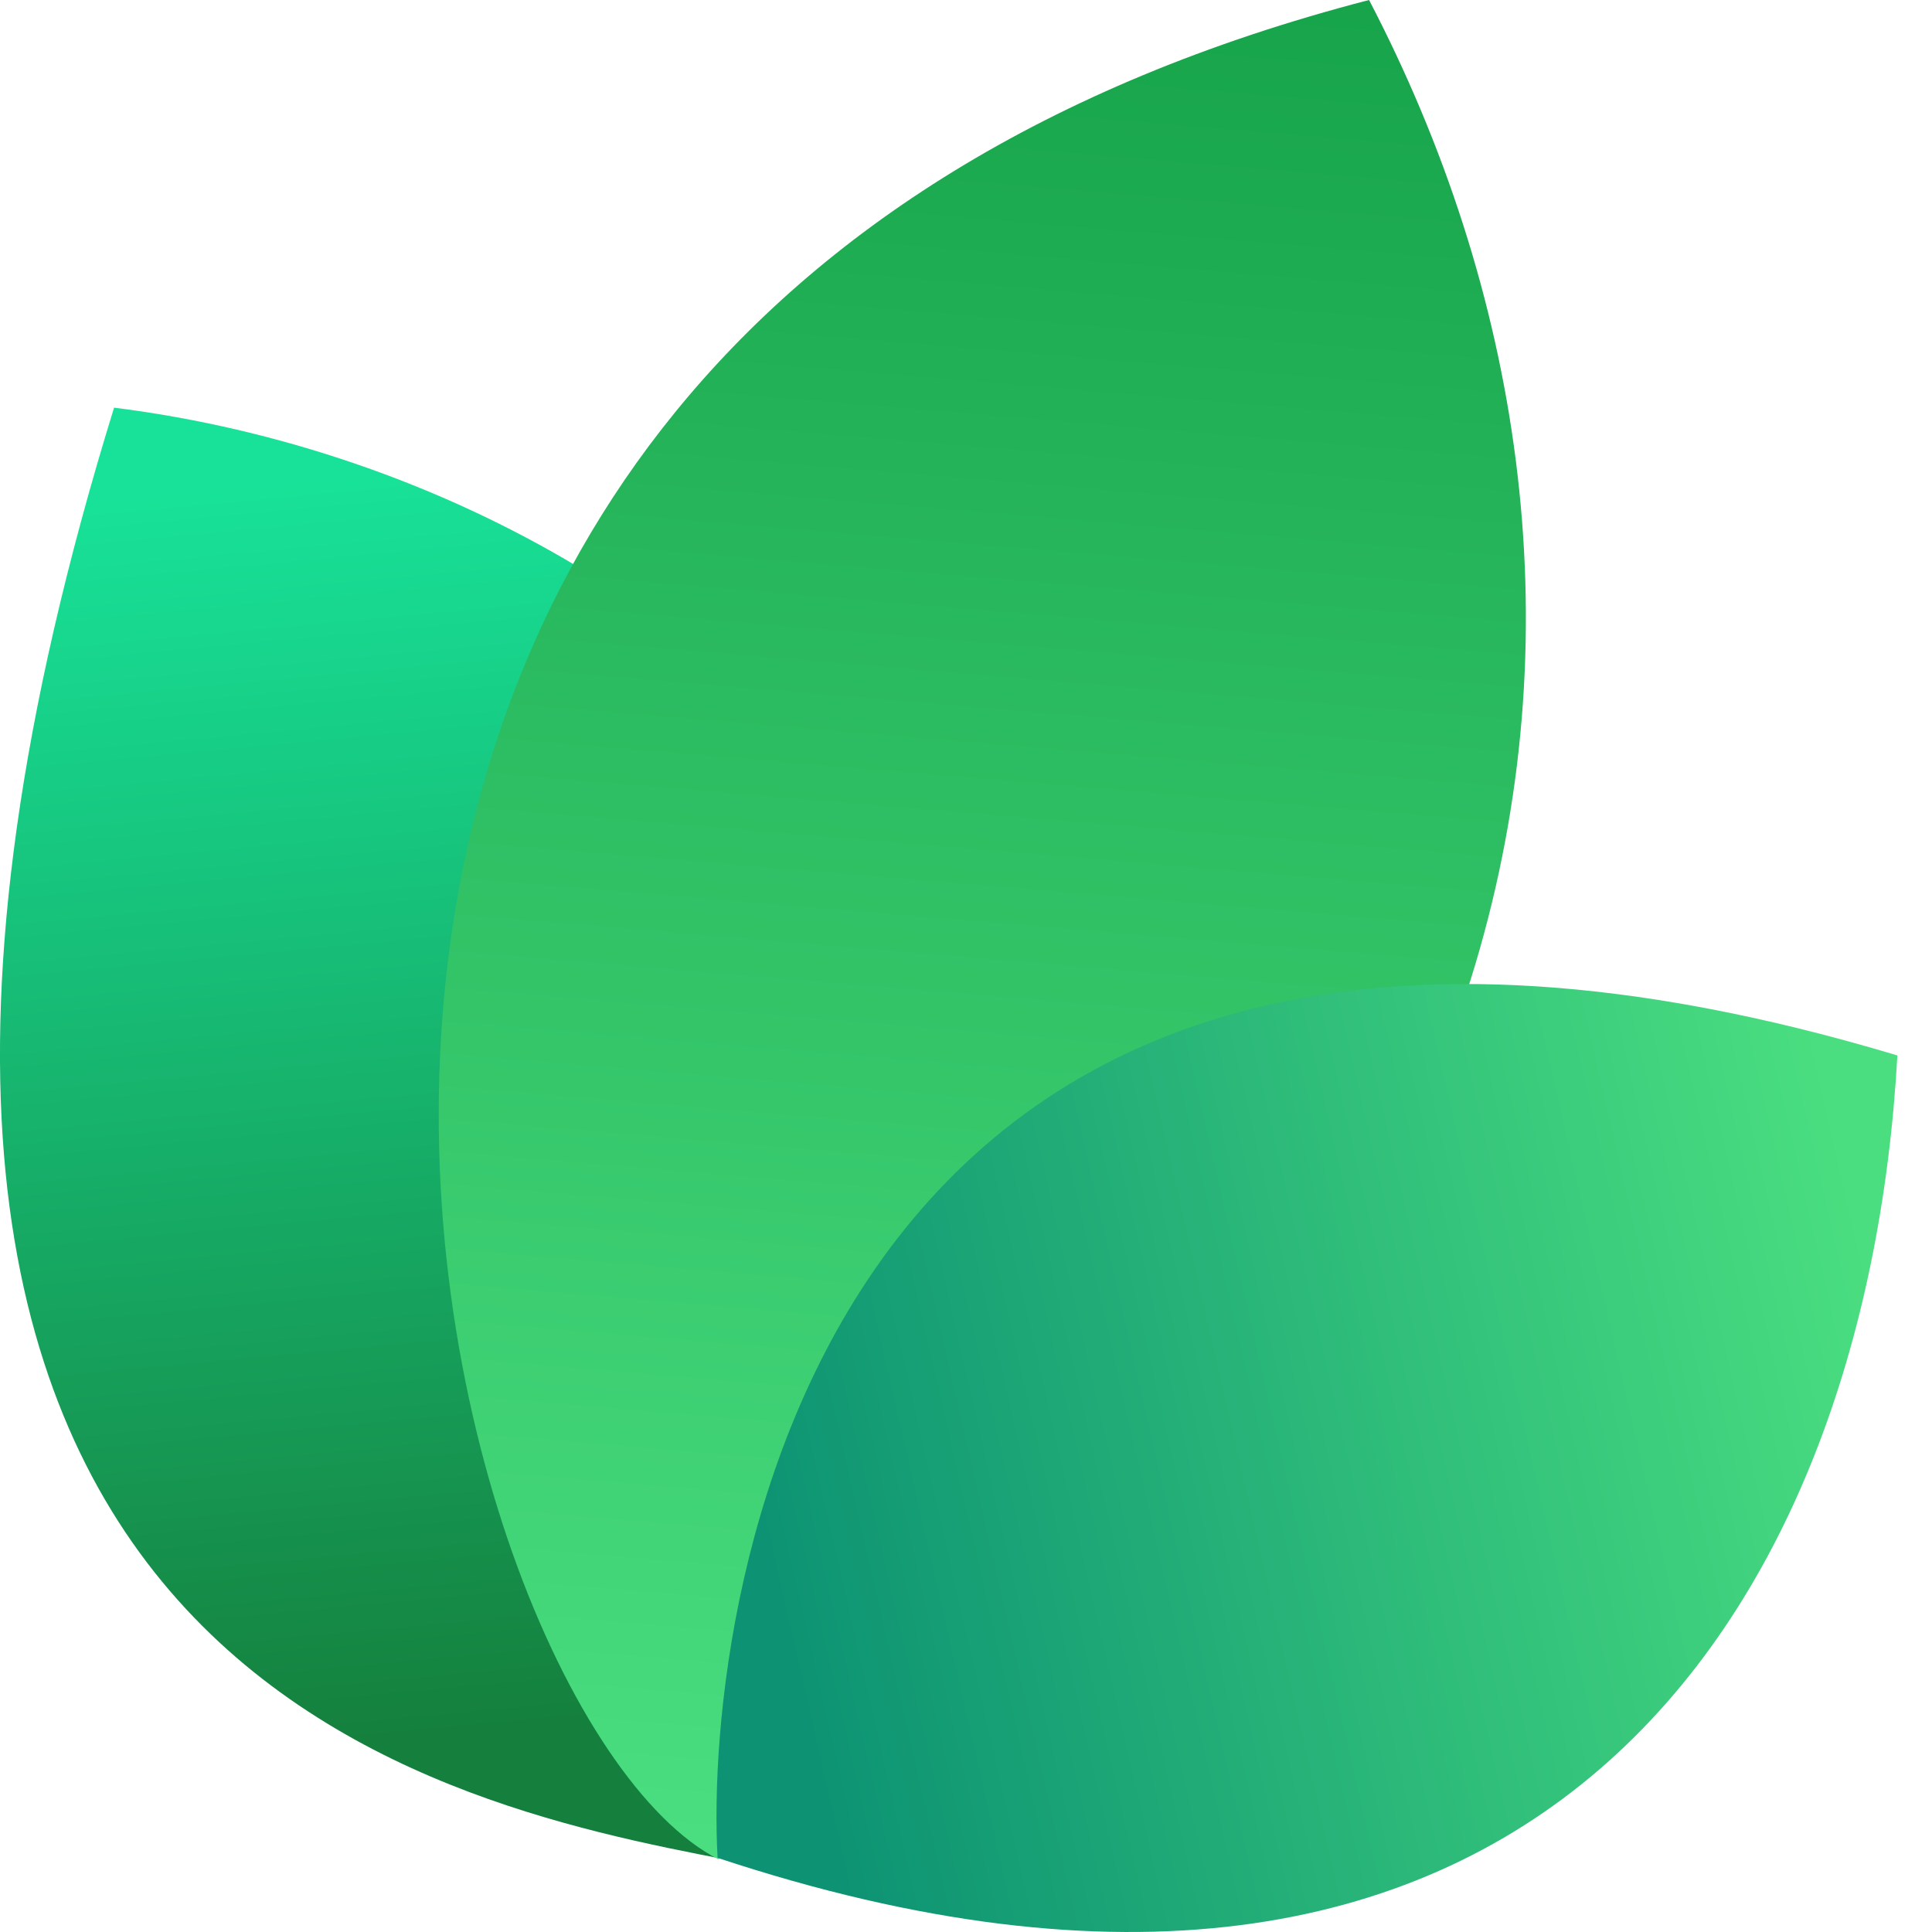
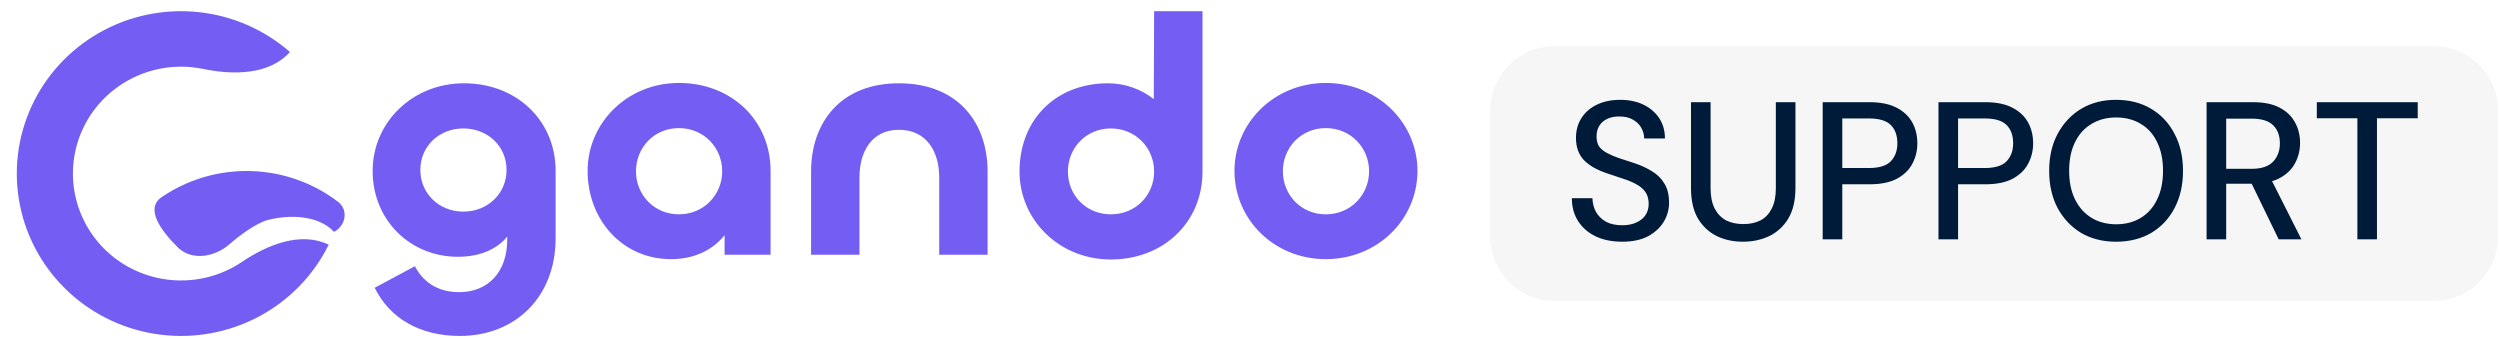
- <svg xmlns="http://www.w3.org/2000/svg" width="24" height="24" viewBox="0 0 24 24" fill="none">
-   <path d="M9.061 23.108C5.268 22.377 -3.391 20.627 1.417 5.064C9.634 6.099 16.973 14.064 9.061 23.108Z" fill="url(#paint0_linear_17557_2021)" />
-   <path d="M8.919 23.094C5.276 21.222 0.784 4.209 17.007 0C20.757 7.193 19.621 16.545 8.919 23.094Z" fill="url(#paint1_linear_17557_2021)" />
-   <path d="M8.914 23.079C8.735 19.882 10.159 9.085 23.57 13.111C23.181 20.123 18.984 26.418 8.914 23.079Z" fill="url(#paint2_linear_17557_2021)" />
-   <defs>
-     <linearGradient id="paint0_linear_17557_2021" x1="3.776" y1="5.916" x2="5.232" y2="21.559" gradientUnits="userSpaceOnUse">
-       <stop stop-color="#18E299" />
-       <stop offset="1" stop-color="#15803D" />
-     </linearGradient>
-     <linearGradient id="paint1_linear_17557_2021" x1="12.171" y1="-0.718" x2="10.19" y2="22.983" gradientUnits="userSpaceOnUse">
-       <stop stop-color="#16A34A" />
-       <stop offset="1" stop-color="#4ADE80" />
-     </linearGradient>
-     <linearGradient id="paint2_linear_17557_2021" x1="23.133" y1="15.353" x2="9.338" y2="18.52" gradientUnits="userSpaceOnUse">
-       <stop stop-color="#4ADE80" />
-       <stop offset="1" stop-color="#0D9373" />
-     </linearGradient>
-   </defs>
+ <svg xmlns="http://www.w3.org/2000/svg" width="893" height="124" viewBox="0 0 893 124" fill="none">
+   <path d="M117.412 87.393C112.034 98.31 103.326 107.284 92.516 113.048C81.705 118.813 69.336 121.078 57.154 119.522C44.972 117.967 33.592 112.671 24.616 104.382C15.641 96.091 9.524 85.225 7.127 73.315C4.731 61.406 6.176 49.052 11.259 37.997C16.343 26.942 24.807 17.744 35.46 11.698C46.112 5.653 58.416 3.065 70.635 4.301C82.854 5.536 94.373 10.532 103.567 18.584C96.226 26.778 83.398 26.862 72.56 24.625C71.255 24.355 69.932 24.152 68.596 24.017C60.552 23.204 52.452 24.907 45.44 28.887C38.427 32.866 32.855 38.922 29.509 46.199C26.163 53.476 25.211 61.609 26.789 69.449C28.366 77.289 32.393 84.442 38.301 89.9C44.21 95.357 51.702 98.843 59.721 99.867C67.741 100.89 75.883 99.4 82.999 95.605C84.181 94.975 85.325 94.286 86.427 93.543C95.574 87.376 107.458 82.601 117.412 87.393Z" fill="#735DF3" />
+   <path d="M57.752 70.401C68.413 63.145 81.373 59.957 94.229 61.428C103.931 62.538 113.076 66.245 120.72 72.066C124.529 74.967 123.565 80.579 119.329 82.826C113.601 76.591 102.453 76.542 94.764 78.848C91.006 80.263 86.201 83.539 81.895 87.291C76.619 91.889 68.431 93.248 63.471 88.318C57.391 82.276 51.758 74.482 57.752 70.401Z" fill="#735DF3" />
+   <path d="M164.265 120C150.146 120 139.313 113.863 133.836 102.793L148.198 95.091C150.876 100.266 155.866 104.357 164.021 104.357C174.245 104.357 181.183 97.257 181.183 85.585V84.502C177.897 88.593 172.054 91.722 163.534 91.722C146.616 91.722 133.105 78.726 133.105 61.037C133.105 43.83 147.224 29.751 165.725 29.751C184.591 29.751 198.466 43.108 198.466 61.037V85.104C198.466 106.282 183.861 120 164.265 120ZM165.482 75.597C174.123 75.597 180.939 69.22 180.939 60.676C180.939 52.133 174.123 45.876 165.482 45.876C156.962 45.876 150.146 52.133 150.146 60.676C150.146 69.22 156.962 75.597 165.482 75.597ZM239.711 92.564C222.184 92.564 209.891 78.365 209.891 61.037C209.891 43.95 224.009 29.631 242.51 29.631C261.376 29.631 275.252 43.108 275.252 61.037V91H258.82V84.021C254.56 89.315 247.987 92.564 239.711 92.564ZM242.51 76.56C251.395 76.56 257.968 69.581 257.968 61.158C257.968 52.734 251.395 45.755 242.51 45.755C233.625 45.755 227.174 52.734 227.174 61.158C227.174 69.581 233.625 76.56 242.51 76.56ZM321.121 46.357C311.384 46.357 307.002 54.178 307.002 63.324V91H289.719V61.278C289.719 43.95 300.064 29.751 321.121 29.751C342.178 29.751 352.767 43.83 352.767 61.278V91H335.483V63.324C335.483 54.178 330.98 46.357 321.121 46.357ZM396.794 92.685C378.293 92.685 364.174 78.486 364.174 61.278C364.174 42.747 377.076 29.751 395.82 29.751C401.906 29.751 407.748 31.917 412.13 35.407L412.252 4H429.535V61.278C429.535 79.328 415.66 92.685 396.794 92.685ZM396.794 76.56C405.679 76.56 412.252 69.701 412.252 61.278C412.252 52.855 405.679 45.876 396.794 45.876C387.909 45.876 381.458 52.855 381.458 61.278C381.458 69.701 387.909 76.56 396.794 76.56ZM473.577 92.564C455.076 92.564 440.957 78.365 440.957 61.037C440.957 43.83 455.198 29.631 473.577 29.631C492.199 29.631 506.318 43.95 506.318 61.037C506.318 78.365 492.078 92.564 473.577 92.564ZM473.577 76.56C482.462 76.56 489.035 69.581 489.035 61.158C489.035 52.734 482.462 45.755 473.577 45.755C464.692 45.755 458.241 52.734 458.241 61.158C458.241 69.581 464.692 76.56 473.577 76.56Z" fill="#735DF3" />
+   <rect x="532.318" y="16.5" width="360" height="91" rx="23" fill="#F6F6F6" />
+   <path d="M579.458 86.34C575.865 86.34 572.715 85.71 570.008 84.45C567.302 83.143 565.202 81.323 563.708 78.99C562.215 76.657 561.468 73.927 561.468 70.8H568.818C568.865 72.573 569.285 74.207 570.078 75.7C570.918 77.147 572.108 78.313 573.648 79.2C575.235 80.04 577.172 80.46 579.458 80.46C581.418 80.46 583.098 80.133 584.498 79.48C585.945 78.827 587.042 77.94 587.788 76.82C588.535 75.653 588.908 74.323 588.908 72.83C588.908 71.103 588.512 69.68 587.718 68.56C586.925 67.44 585.852 66.53 584.498 65.83C583.192 65.083 581.652 64.43 579.878 63.87C578.152 63.31 576.332 62.703 574.418 62.05C570.545 60.79 567.652 59.157 565.738 57.15C563.872 55.143 562.938 52.53 562.938 49.31C562.938 46.557 563.592 44.177 564.898 42.17C566.205 40.117 568.025 38.53 570.358 37.41C572.738 36.243 575.538 35.66 578.758 35.66C581.932 35.66 584.708 36.243 587.088 37.41C589.468 38.577 591.335 40.187 592.688 42.24C594.042 44.293 594.718 46.697 594.718 49.45H587.298C587.298 48.19 586.972 46.953 586.318 45.74C585.665 44.527 584.685 43.547 583.378 42.8C582.072 42.007 580.462 41.61 578.548 41.61C576.962 41.563 575.538 41.82 574.278 42.38C573.018 42.94 572.038 43.757 571.338 44.83C570.638 45.903 570.288 47.187 570.288 48.68C570.288 50.173 570.592 51.387 571.198 52.32C571.852 53.207 572.785 53.977 573.998 54.63C575.212 55.283 576.612 55.89 578.198 56.45C579.832 56.963 581.628 57.547 583.588 58.2C586.015 58.993 588.162 59.973 590.028 61.14C591.942 62.26 593.435 63.73 594.508 65.55C595.628 67.323 596.188 69.61 596.188 72.41C596.188 74.837 595.558 77.1 594.298 79.2C593.038 81.3 591.172 83.027 588.698 84.38C586.225 85.687 583.145 86.34 579.458 86.34ZM622.572 86.34C619.119 86.34 615.992 85.663 613.192 84.31C610.392 82.91 608.152 80.81 606.472 78.01C604.839 75.163 604.022 71.547 604.022 67.16V36.5H611.022V67.23C611.022 70.17 611.512 72.597 612.492 74.51C613.472 76.377 614.826 77.777 616.552 78.71C618.326 79.597 620.379 80.04 622.712 80.04C625.092 80.04 627.146 79.597 628.872 78.71C630.599 77.777 631.929 76.377 632.862 74.51C633.842 72.597 634.332 70.17 634.332 67.23V36.5H641.332V67.16C641.332 71.547 640.492 75.163 638.812 78.01C637.132 80.81 634.869 82.91 632.022 84.31C629.176 85.663 626.026 86.34 622.572 86.34ZM651.065 85.5V36.5H667.795C671.715 36.5 674.935 37.153 677.455 38.46C679.975 39.767 681.842 41.517 683.055 43.71C684.268 45.903 684.875 48.4 684.875 51.2C684.875 53.86 684.268 56.31 683.055 58.55C681.888 60.743 680.045 62.517 677.525 63.87C675.005 65.177 671.762 65.83 667.795 65.83H658.065V85.5H651.065ZM658.065 60.02H667.515C671.202 60.02 673.815 59.227 675.355 57.64C676.942 56.007 677.735 53.86 677.735 51.2C677.735 48.353 676.942 46.16 675.355 44.62C673.815 43.08 671.202 42.31 667.515 42.31H658.065V60.02ZM692.423 85.5V36.5H709.153C713.073 36.5 716.293 37.153 718.813 38.46C721.333 39.767 723.199 41.517 724.413 43.71C725.626 45.903 726.233 48.4 726.233 51.2C726.233 53.86 725.626 56.31 724.413 58.55C723.246 60.743 721.403 62.517 718.883 63.87C716.363 65.177 713.119 65.83 709.153 65.83H699.423V85.5H692.423ZM699.423 60.02H708.873C712.559 60.02 715.173 59.227 716.713 57.64C718.299 56.007 719.093 53.86 719.093 51.2C719.093 48.353 718.299 46.16 716.713 44.62C715.173 43.08 712.559 42.31 708.873 42.31H699.423V60.02ZM755.83 86.34C751.117 86.34 746.963 85.29 743.37 83.19C739.823 81.043 737.023 78.08 734.97 74.3C732.963 70.473 731.96 66.04 731.96 61C731.96 56.007 732.963 51.62 734.97 47.84C737.023 44.013 739.823 41.027 743.37 38.88C746.963 36.733 751.117 35.66 755.83 35.66C760.637 35.66 764.837 36.733 768.43 38.88C772.023 41.027 774.8 44.013 776.76 47.84C778.767 51.62 779.77 56.007 779.77 61C779.77 66.04 778.767 70.473 776.76 74.3C774.8 78.08 772.023 81.043 768.43 83.19C764.837 85.29 760.637 86.34 755.83 86.34ZM755.9 80.11C759.26 80.11 762.2 79.34 764.72 77.8C767.24 76.26 769.177 74.067 770.53 71.22C771.93 68.373 772.63 64.967 772.63 61C772.63 57.033 771.93 53.627 770.53 50.78C769.177 47.933 767.24 45.763 764.72 44.27C762.2 42.73 759.26 41.96 755.9 41.96C752.54 41.96 749.6 42.73 747.08 44.27C744.56 45.763 742.6 47.933 741.2 50.78C739.8 53.627 739.1 57.033 739.1 61C739.1 64.967 739.8 68.373 741.2 71.22C742.6 74.067 744.56 76.26 747.08 77.8C749.6 79.34 752.54 80.11 755.9 80.11ZM788.194 85.5V36.5H804.784C808.657 36.5 811.831 37.153 814.304 38.46C816.777 39.767 818.597 41.517 819.764 43.71C820.977 45.857 821.584 48.307 821.584 51.06C821.584 53.673 820.977 56.1 819.764 58.34C818.597 60.533 816.754 62.307 814.234 63.66C811.714 64.967 808.494 65.62 804.574 65.62H795.194V85.5H788.194ZM813.954 85.5L803.384 63.73H811.084L822.074 85.5H813.954ZM795.194 60.3H804.294C807.747 60.3 810.291 59.46 811.924 57.78C813.557 56.053 814.374 53.86 814.374 51.2C814.374 48.493 813.581 46.347 811.994 44.76C810.407 43.173 807.841 42.38 804.294 42.38H795.194V60.3ZM842.055 85.5V42.24H827.565V36.5H863.615V42.24H849.055V85.5H842.055Z" fill="#001B39" />
</svg>
